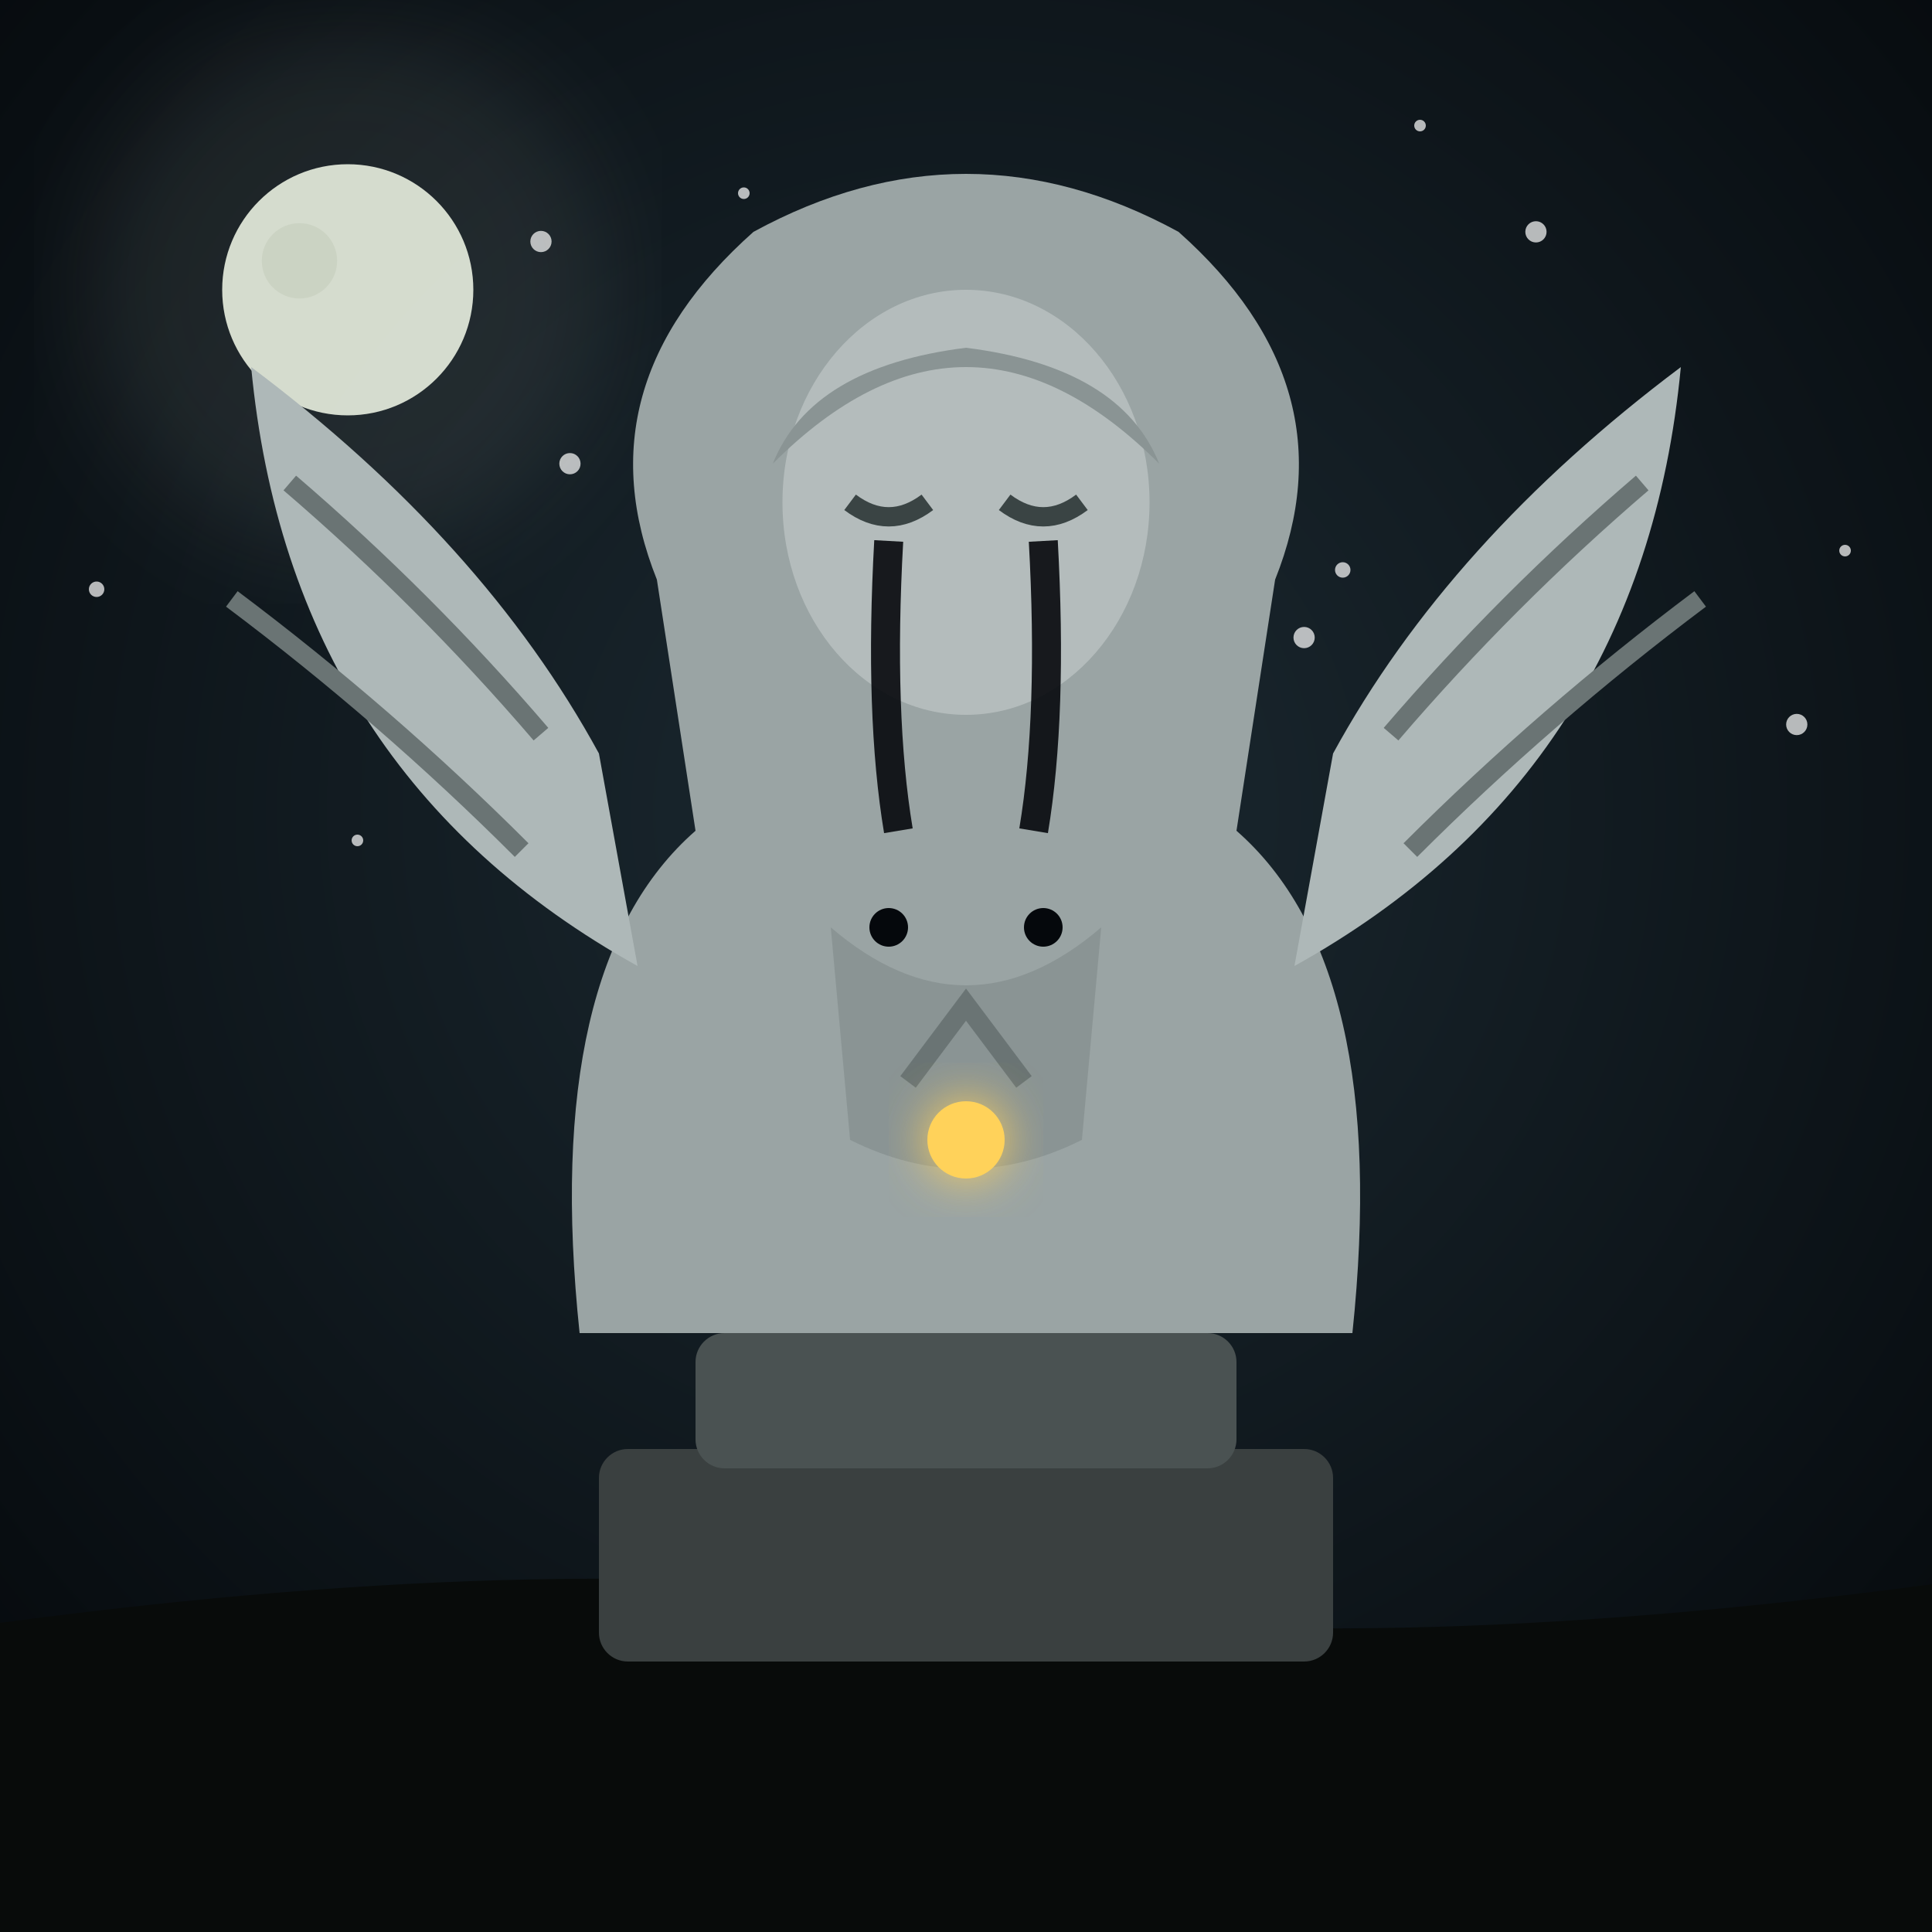
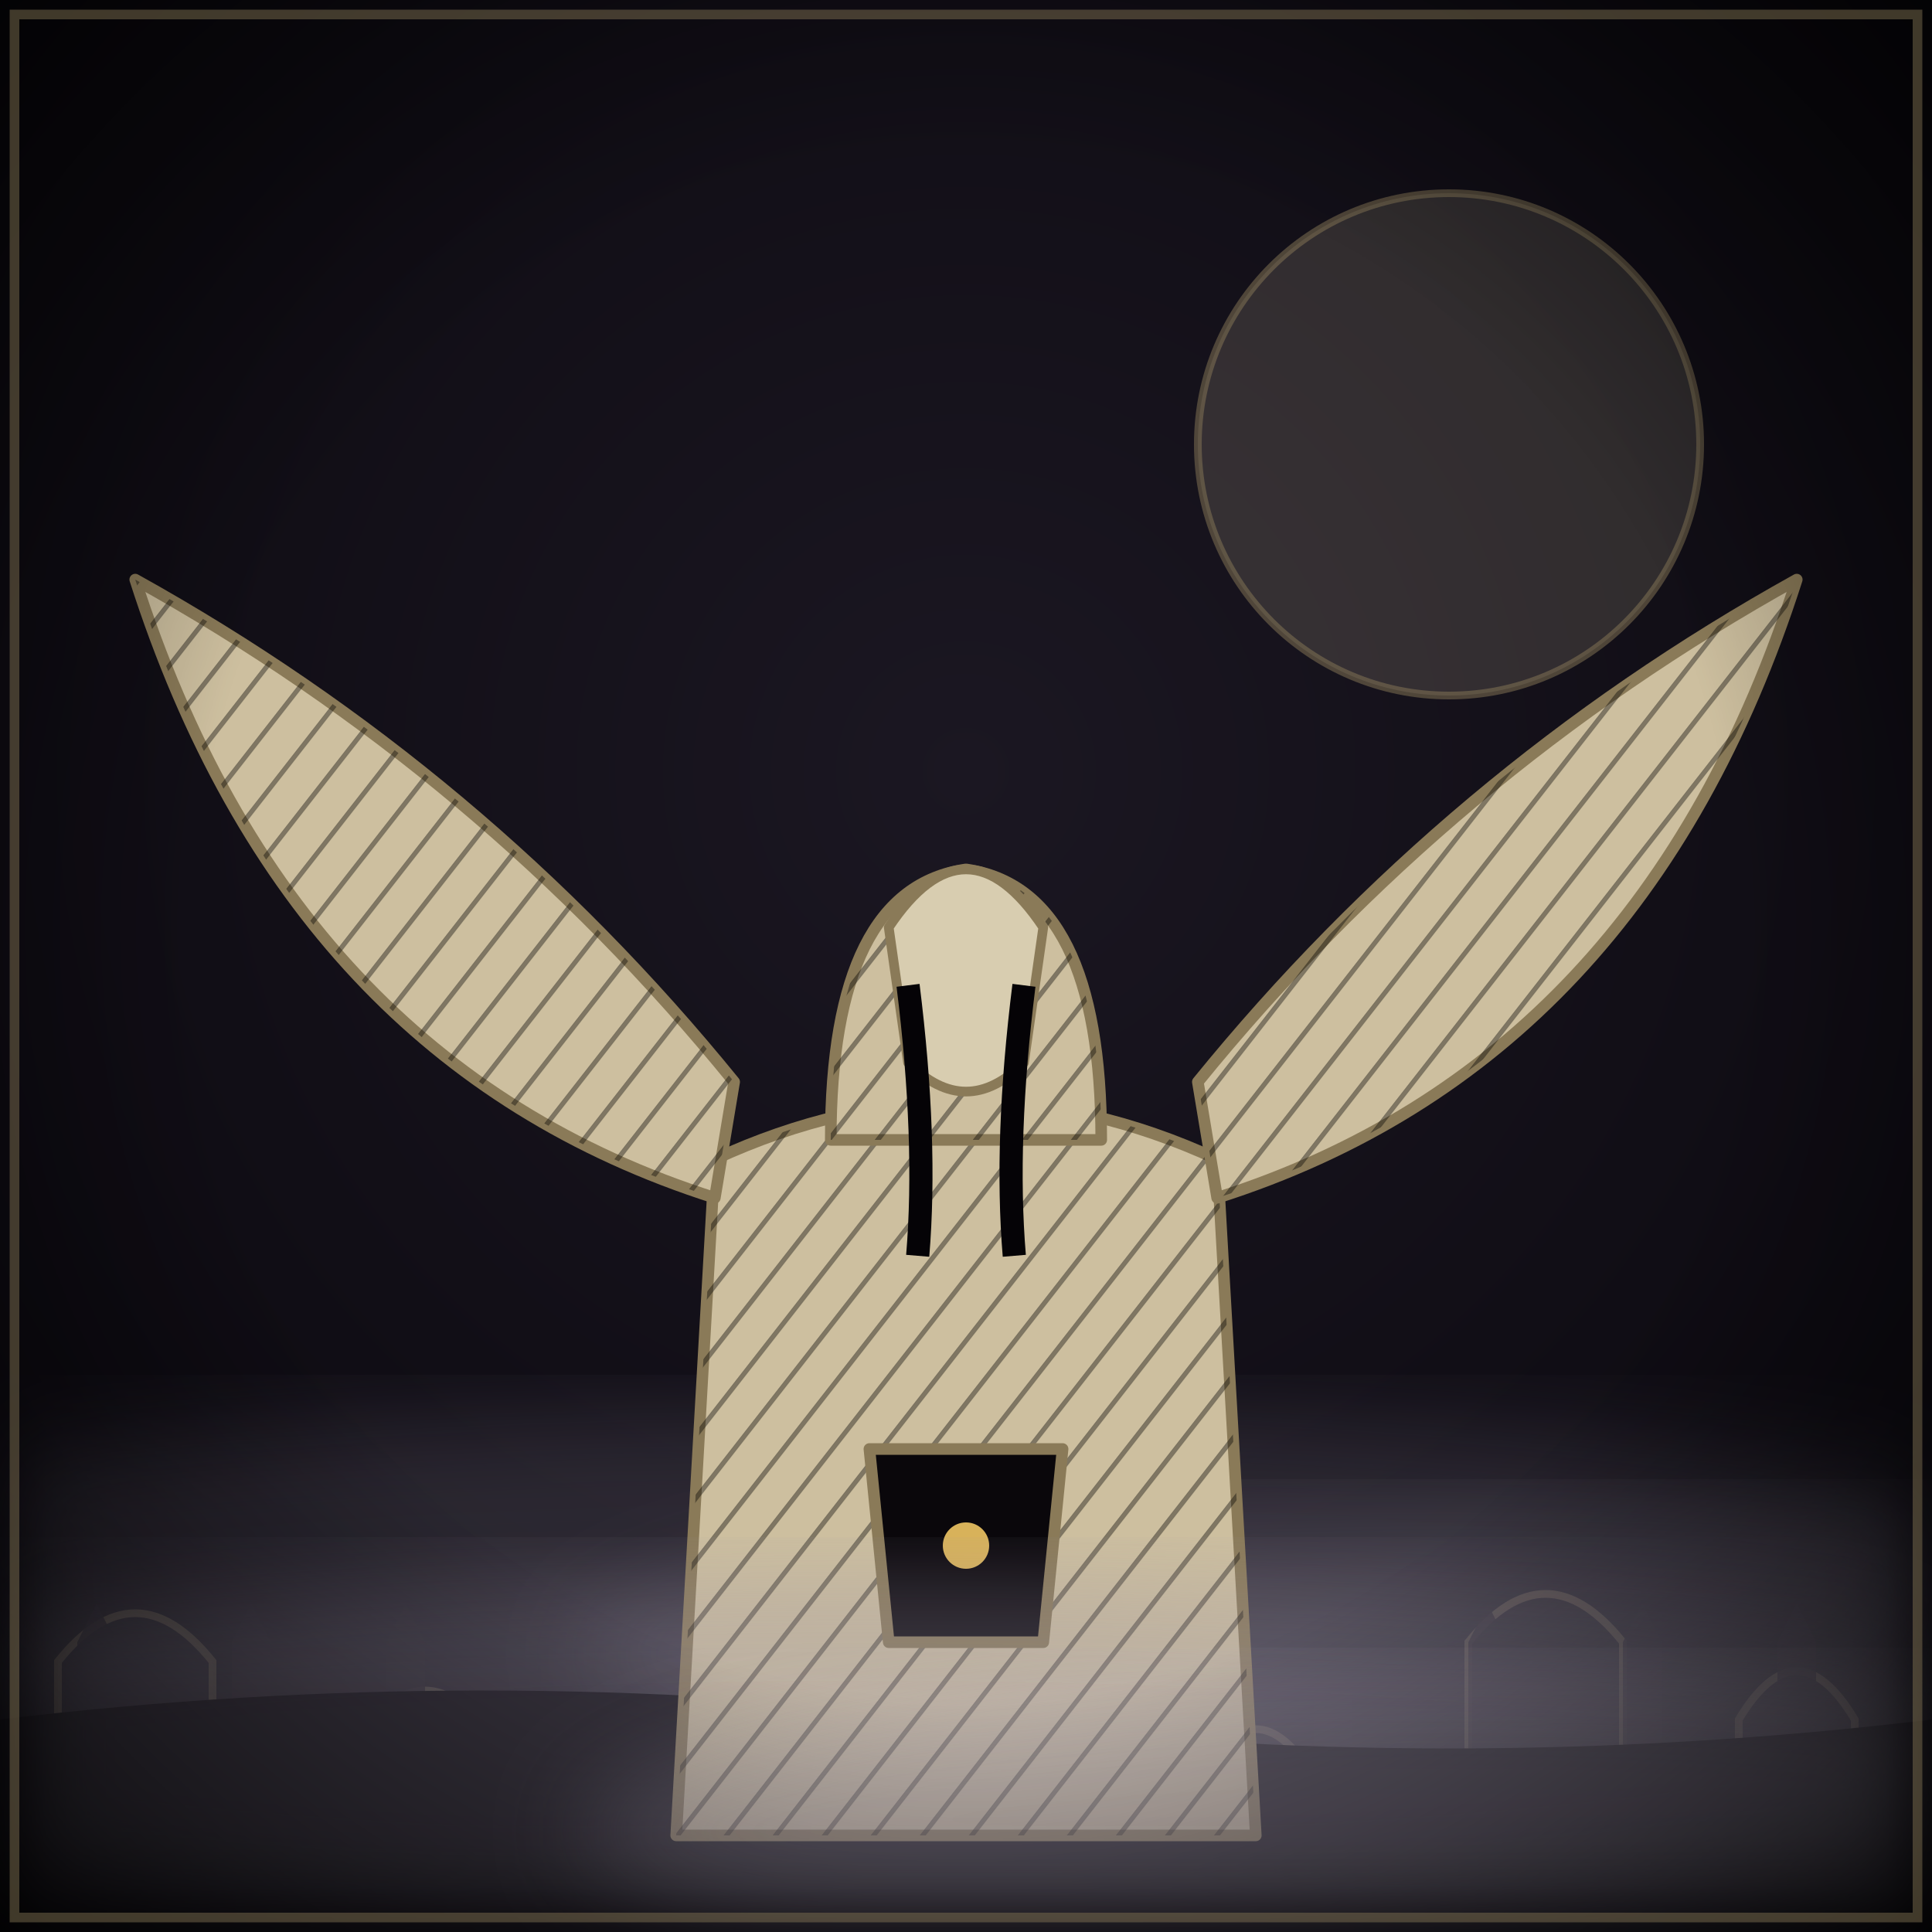
<svg xmlns="http://www.w3.org/2000/svg" viewBox="0 0 200 200">
+   <style>
+ .br{animation:br 5.5s ease-in-out infinite;transform-box:fill-box;transform-origin:50% 100%}
+ .bob{animation:bob 6s ease-in-out infinite;transform-box:fill-box;transform-origin:center}
+ .eye{animation:eye 4.2s ease-in-out infinite}
+ .eye2{animation:eye 3.1s ease-in-out -1.2s infinite}
+ .fl{animation:fl 2.6s ease-in-out infinite;transform-box:fill-box;transform-origin:50% 100%}
+ .dr{animation:dr 16s ease-in-out infinite alternate}
+ .dr2{animation:dr 22s ease-in-out -6s infinite alternate-reverse}
+ .sp{animation:sp 7s linear infinite}
+ .sp2{animation:sp 9s linear -3s infinite}
+ .sw{animation:sw 7s ease-in-out infinite;transform-box:fill-box;transform-origin:50% 100%}
+ .pl{animation:pl 3.4s ease-in-out infinite}
+ @keyframes br{50%{transform:translateY(-2px) scaleY(1.014)}}
+ @keyframes bob{50%{transform:translateY(-3px)}}
+ @keyframes eye{0%,100%{opacity:.5}50%{opacity:1}}
+ @keyframes fl{0%,100%{transform:scaleY(1) skewX(0)}30%{transform:scaleY(1.12) skewX(2deg)}60%{transform:scaleY(.94) skewX(-2deg)}}
+ @keyframes dr{to{transform:translateX(26px)}}
+ @keyframes sp{0%{transform:translateY(0);opacity:0}15%{opacity:.7}100%{transform:translateY(-60px);opacity:0}}
+ @keyframes sw{50%{transform:rotate(1.6deg)}}
+ @keyframes pl{50%{opacity:.35}}
+ @media(prefers-reduced-motion:reduce){*{animation:none!important}}
+ </style>
  <defs>
-     <radialGradient id="bg" cx="50%" cy="42%" r="75%">
-       <stop offset="0" stop-color="#1c2a32" />
-       <stop offset="1" stop-color="#04070a" />
+     <radialGradient id="bg" cx="50%" cy="40%" r="80%">
+       <stop offset="0" stop-color="#1b1722" />
+       <stop offset="1" stop-color="#07050a" />
    </radialGradient>
-     <filter id="glow" x="-50%" y="-50%" width="200%" height="200%">
-       <feGaussianBlur stdDeviation="2.5" result="b" />
+     <linearGradient id="mi" x1="0" y1="0" x2="0" y2="1">
+       <stop offset="0" stop-color="#9a92a6" stop-opacity="0" />
+       <stop offset="1" stop-color="#9a92a6" stop-opacity=".42" />
+     </linearGradient>
+     <radialGradient id="vg" cx="50%" cy="48%" r="72%">
+       <stop offset=".55" stop-color="#000" stop-opacity="0" />
+       <stop offset="1" stop-color="#000" stop-opacity=".78" />
+     </radialGradient>
+     <pattern id="ht" width="4" height="4" patternUnits="userSpaceOnUse" patternTransform="rotate(38)">
+       <line x1="0" y1="0" x2="0" y2="4" stroke="#000" stroke-opacity=".38" stroke-width="1" />
+     </pattern>
+     <pattern id="hd" width="4" height="4" patternUnits="userSpaceOnUse" patternTransform="rotate(-38)">
+       <line x1="0" y1="0" x2="0" y2="4" stroke="#8a7a58" stroke-opacity=".28" stroke-width=".9" />
+     </pattern>
+     <filter id="gl" x="-60%" y="-60%" width="220%" height="220%">
+       <feGaussianBlur stdDeviation="2.4" result="b" />
      <feMerge>
        <feMergeNode in="b" />
        <feMergeNode in="SourceGraphic" />
      </feMerge>
    </filter>
-     <filter id="soft">
+     <filter id="bl">
      <feGaussianBlur stdDeviation="5" />
    </filter>
  </defs>
-   <style>
- .bob{animation:bob 4s ease-in-out infinite;transform-box:fill-box;transform-origin:center}
- .float{animation:float 5s ease-in-out infinite;transform-box:fill-box;transform-origin:center}
- .blink{animation:blink 5s infinite;transform-box:fill-box;transform-origin:center}
- .fl{animation:fl 3s ease-in-out infinite}.fl2{animation:fl 4.4s ease-in-out -1.5s infinite}
- .sway{animation:sway 5s ease-in-out infinite;transform-box:fill-box;transform-origin:50% 100%}
- .pulse{animation:pulse 2.4s ease-in-out infinite;transform-box:fill-box;transform-origin:center}
- .rise{animation:rise 4s linear infinite}.rise2{animation:rise 5.5s linear -2s infinite}
- .spin{animation:spin 14s linear infinite;transform-box:fill-box;transform-origin:center}
- .spinr{animation:spin 20s linear infinite reverse;transform-box:fill-box;transform-origin:center}
- .drift{animation:drift 9s ease-in-out infinite}
- .wave{animation:wave 1.6s ease-out infinite;transform-box:fill-box;transform-origin:center}.wave2{animation:wave 1.6s ease-out -.8s infinite;transform-box:fill-box;transform-origin:center}
- .flick{animation:flick 1.3s ease-in-out infinite;transform-box:fill-box;transform-origin:50% 100%}
- .flick2{animation:flick 1.7s ease-in-out -.6s infinite;transform-box:fill-box;transform-origin:50% 100%}
- .dig{animation:dig 3.2s ease-in-out infinite;transform-box:fill-box;transform-origin:50% 100%}
- @keyframes bob{50%{transform:translateY(-3px)}}
- @keyframes float{50%{transform:translateY(-8px)}}
- @keyframes blink{0%,92%,100%{transform:scaleY(1)}95%{transform:scaleY(.1)}}
- @keyframes fl{50%{opacity:.3}}
- @keyframes sway{50%{transform:rotate(2.5deg)}}
- @keyframes pulse{50%{transform:scale(1.15);opacity:.7}}
- @keyframes rise{0%{transform:translateY(0);opacity:0}20%{opacity:.9}100%{transform:translateY(-70px);opacity:0}}
- @keyframes spin{to{transform:rotate(360deg)}}
- @keyframes drift{0%,100%{transform:translateX(-10px)}50%{transform:translateX(12px)}}
- @keyframes wave{0%{transform:scale(.4);opacity:.9}100%{transform:scale(2.2);opacity:0}}
- @keyframes flick{0%,100%{transform:scale(1,1)}50%{transform:scale(.88,1.15)}}
- @keyframes dig{0%,100%{transform:rotate(-8deg)}50%{transform:rotate(10deg)}}
- @media(prefers-reduced-motion:reduce){*{animation:none!important}}
- </style>
  <rect width="200" height="200" fill="url(#bg)" />
-   <circle cx="139" cy="59" r="0.8" fill="#fff" class="fl2" opacity=".7" />
-   <circle cx="99" cy="43" r="0.6" fill="#fff" class="fl" opacity=".7" />
-   <circle cx="186" cy="75" r="1.1" fill="#fff" class="fl2" opacity=".7" />
-   <circle cx="77" cy="20" r="0.6" fill="#fff" class="fl" opacity=".7" />
-   <circle cx="69" cy="55" r="1.1" fill="#fff" class="fl2" opacity=".7" />
-   <circle cx="113" cy="38" r="1.1" fill="#fff" class="fl" opacity=".7" />
-   <circle cx="87" cy="87" r="1.1" fill="#fff" class="fl2" opacity=".7" />
-   <circle cx="191" cy="57" r="0.6" fill="#fff" class="fl" opacity=".7" />
-   <circle cx="147" cy="13" r="0.6" fill="#fff" class="fl2" opacity=".7" />
-   <circle cx="56" cy="25" r="1.1" fill="#fff" class="fl" opacity=".7" />
-   <circle cx="142" cy="77" r="1.1" fill="#fff" class="fl2" opacity=".7" />
-   <circle cx="59" cy="48" r="1.1" fill="#fff" class="fl" opacity=".7" />
-   <circle cx="37" cy="87" r="0.6" fill="#fff" class="fl2" opacity=".7" />
-   <circle cx="85" cy="58" r="0.6" fill="#fff" class="fl" opacity=".7" />
-   <circle cx="135" cy="66" r="1.1" fill="#fff" class="fl2" opacity=".7" />
-   <circle cx="159" cy="24" r="1.1" fill="#fff" class="fl" opacity=".7" />
-   <circle cx="110" cy="70" r="0.8" fill="#fff" class="fl2" opacity=".7" />
-   <circle cx="10" cy="61" r="0.8" fill="#fff" class="fl" opacity=".7" />
-   <circle cx="36" cy="30" r="27" fill="#e9efe0" opacity=".08" filter="url(#soft)" />
-   <circle cx="36" cy="30" r="13" fill="#e9efe0" opacity=".9" />
-   <circle cx="31" cy="27" r="3.9" fill="#c2cab8" opacity=".5" />
-   <ellipse cx="100" cy="182" rx="78" ry="10" fill="#000" opacity=".6" />
-   <path d="M0 168 Q60 160 100 166 T200 164 V200 H0Z" fill="#080b0a" />
-   <rect x="62" y="150" width="76" height="22" rx="3" fill="#3a4040" />
-   <rect x="72" y="138" width="56" height="14" rx="3" fill="#4a5252" />
-   <g class="bob">
-     <path d="M60 138 Q56 100 72 86 L68 60 Q60 40 78 24 Q100 12 122 24 Q140 40 132 60 L128 86 Q144 100 140 138Z" fill="#9aa4a4" />
-     <path d="M66 100 Q30 80 26 38 Q50 56 62 78Z" fill="#aeb8b8" />
-     <path d="M134 100 Q170 80 174 38 Q150 56 138 78Z" fill="#aeb8b8" />
-     <path d="M30 50 Q44 62 56 76 M24 62 Q40 74 54 88" stroke="#6a7474" stroke-width="2" fill="none" />
-     <path d="M170 50 Q156 62 144 76 M176 62 Q160 74 146 88" stroke="#6a7474" stroke-width="2" fill="none" />
-     <ellipse cx="100" cy="52" rx="19" ry="22" fill="#b4bcbc" />
-     <path d="M80 48 Q100 28 120 48 Q116 38 100 36 Q84 38 80 48Z" fill="#8a9494" />
-     <path d="M88 52 q4 3 8 0 M104 52 q4 3 8 0" stroke="#3a4444" stroke-width="2" fill="none" />
-     <path d="M92 56 q-1 18 1 30 M108 56 q1 18 -1 30" stroke="#05080c" stroke-width="3" fill="none" class="rise" opacity=".9" />
-     <path d="M86 96 Q100 108 114 96 L112 118 Q100 124 88 118Z" fill="#8a9494" />
-     <path d="M94 112 l6 -8 l6 8" fill="none" stroke="#6a7474" stroke-width="2" />
-     <g class="pulse" filter="url(#glow)">
-       <circle cx="100" cy="118" r="4" fill="#ffd25a" />
-     </g>
+   <circle cx="150" cy="46" r="26" fill="#d8cfae" opacity="0.16" />
+   <circle cx="150" cy="46" r="26" fill="none" stroke="#8a7a58" stroke-opacity=".5" stroke-width=".8" />
+   <path d="M6.0 200 V172 Q14 162 22.0 172 V200 Z" fill="#0f0c13" stroke="#8a7a58" stroke-opacity=".35" stroke-width=".8" />
+   <path d="M37.0 200 V180 Q44 170 51.0 180 V200 Z" fill="#0f0c13" stroke="#8a7a58" stroke-opacity=".35" stroke-width=".8" />
+   <path d="M152.0 200 V170 Q160 160 168.0 170 V200 Z" fill="#0f0c13" stroke="#8a7a58" stroke-opacity=".35" stroke-width=".8" />
+   <path d="M180.0 200 V178 Q186 168 192.0 178 V200 Z" fill="#0f0c13" stroke="#8a7a58" stroke-opacity=".35" stroke-width=".8" />
+   <path d="M124.0 200 V184 Q130 174 136.0 184 V200 Z" fill="#0f0c13" stroke="#8a7a58" stroke-opacity=".35" stroke-width=".8" />
+   <path d="M0 192 H200" stroke="#0f0c13" stroke-width="2" />
+   <path d="M8 192 V170 l2 -4 l2 4 V192" fill="#0f0c13" stroke="none" opacity=".85" />
+   <path d="M24 192 V170 l2 -4 l2 4 V192" fill="#0f0c13" stroke="none" opacity=".85" />
+   <path d="M40 192 V170 l2 -4 l2 4 V192" fill="#0f0c13" stroke="none" opacity=".85" />
+   <path d="M56 192 V170 l2 -4 l2 4 V192" fill="#0f0c13" stroke="none" opacity=".85" />
+   <path d="M72 192 V170 l2 -4 l2 4 V192" fill="#0f0c13" stroke="none" opacity=".85" />
+   <path d="M88 192 V170 l2 -4 l2 4 V192" fill="#0f0c13" stroke="none" opacity=".85" />
+   <path d="M104 192 V170 l2 -4 l2 4 V192" fill="#0f0c13" stroke="none" opacity=".85" />
+   <path d="M120 192 V170 l2 -4 l2 4 V192" fill="#0f0c13" stroke="none" opacity=".85" />
+   <path d="M136 192 V170 l2 -4 l2 4 V192" fill="#0f0c13" stroke="none" opacity=".85" />
+   <path d="M152 192 V170 l2 -4 l2 4 V192" fill="#0f0c13" stroke="none" opacity=".85" />
+   <path d="M168 192 V170 l2 -4 l2 4 V192" fill="#0f0c13" stroke="none" opacity=".85" />
+   <path d="M184 192 V170 l2 -4 l2 4 V192" fill="#0f0c13" stroke="none" opacity=".85" />
+   <g class="dr2">
+     <ellipse cx="90" cy="164" rx="130" ry="18.0" fill="#9a92a6" opacity="0.193" filter="url(#bl)" />
+     <ellipse cx="150" cy="171.2" rx="90" ry="15.0" fill="#b0a8bb" opacity="0.165" filter="url(#bl)" />
  </g>
-   <g fill="#05080c" class="rise">
-     <circle cx="92" cy="96" r="2" />
+   <path d="M0 178 Q50 172 100 178 T200 178 V200 H0 Z" fill="#07050a" />
+   <g class="br">
+     <path d="M70 190 L74 120 Q100 108 126 120 L130 190 Z" fill="#cdbf9f" stroke="#8a7a58" stroke-width="1.2" stroke-linejoin="round" />
+     <path d="M70 190 L74 120 Q100 108 126 120 L130 190 Z" fill="url(#ht)" opacity="1" />
+     <path d="M86 118 Q86 92 100 90 Q114 92 114 118 Z" fill="#cdbf9f" stroke="#8a7a58" stroke-width="1.2" stroke-linejoin="round" />
+     <path d="M86 118 Q86 92 100 90 Q114 92 114 118 Z" fill="url(#ht)" opacity="1" />
+     <path d="M92 96 Q96 90 100 90 Q104 90 108 96 L106 110 Q100 116 94 110 Z" fill="#d8cdb0" stroke="#8a7a58" stroke-width="1" stroke-linejoin="round" />
+     <path d="M94 102 Q96 118 95 130 M106 102 Q104 118 105 130" stroke="#050306" stroke-width="2.4" fill="none" class="sp2" />
+     <path d="M74 124 Q30 110 14 60 Q50 80 76 112 Z M126 124 Q170 110 186 60 Q150 80 124 112 Z" fill="#cdbf9f" stroke="#8a7a58" stroke-width="1.2" stroke-linejoin="round" />
+     <path d="M74 124 Q30 110 14 60 Q50 80 76 112 Z M126 124 Q170 110 186 60 Q150 80 124 112 Z" fill="url(#ht)" opacity="1" />
+     <path d="M90 150 L110 150 L108 170 L92 170 Z" fill="#0a070b" stroke="#8a7a58" stroke-width="1.2" stroke-linejoin="round" />
+     <circle cx="100" cy="160" r="2.4" fill="#d8b25a" class="pl" />
  </g>
-   <g fill="#05080c" class="rise2">
-     <circle cx="108" cy="96" r="2" />
+   <g class="dr">
+     <ellipse cx="90" cy="182" rx="130" ry="19.0" fill="#9a92a6" opacity="0.315" filter="url(#bl)" />
+     <ellipse cx="150" cy="189.6" rx="90" ry="15.833" fill="#b0a8bb" opacity="0.27" filter="url(#bl)" />
  </g>
+   <rect width="200" height="200" fill="url(#vg)" />
+   <rect x="1.5" y="1.5" width="197" height="197" fill="none" stroke="#8a7a58" stroke-opacity=".45" stroke-width="1" />
</svg>
